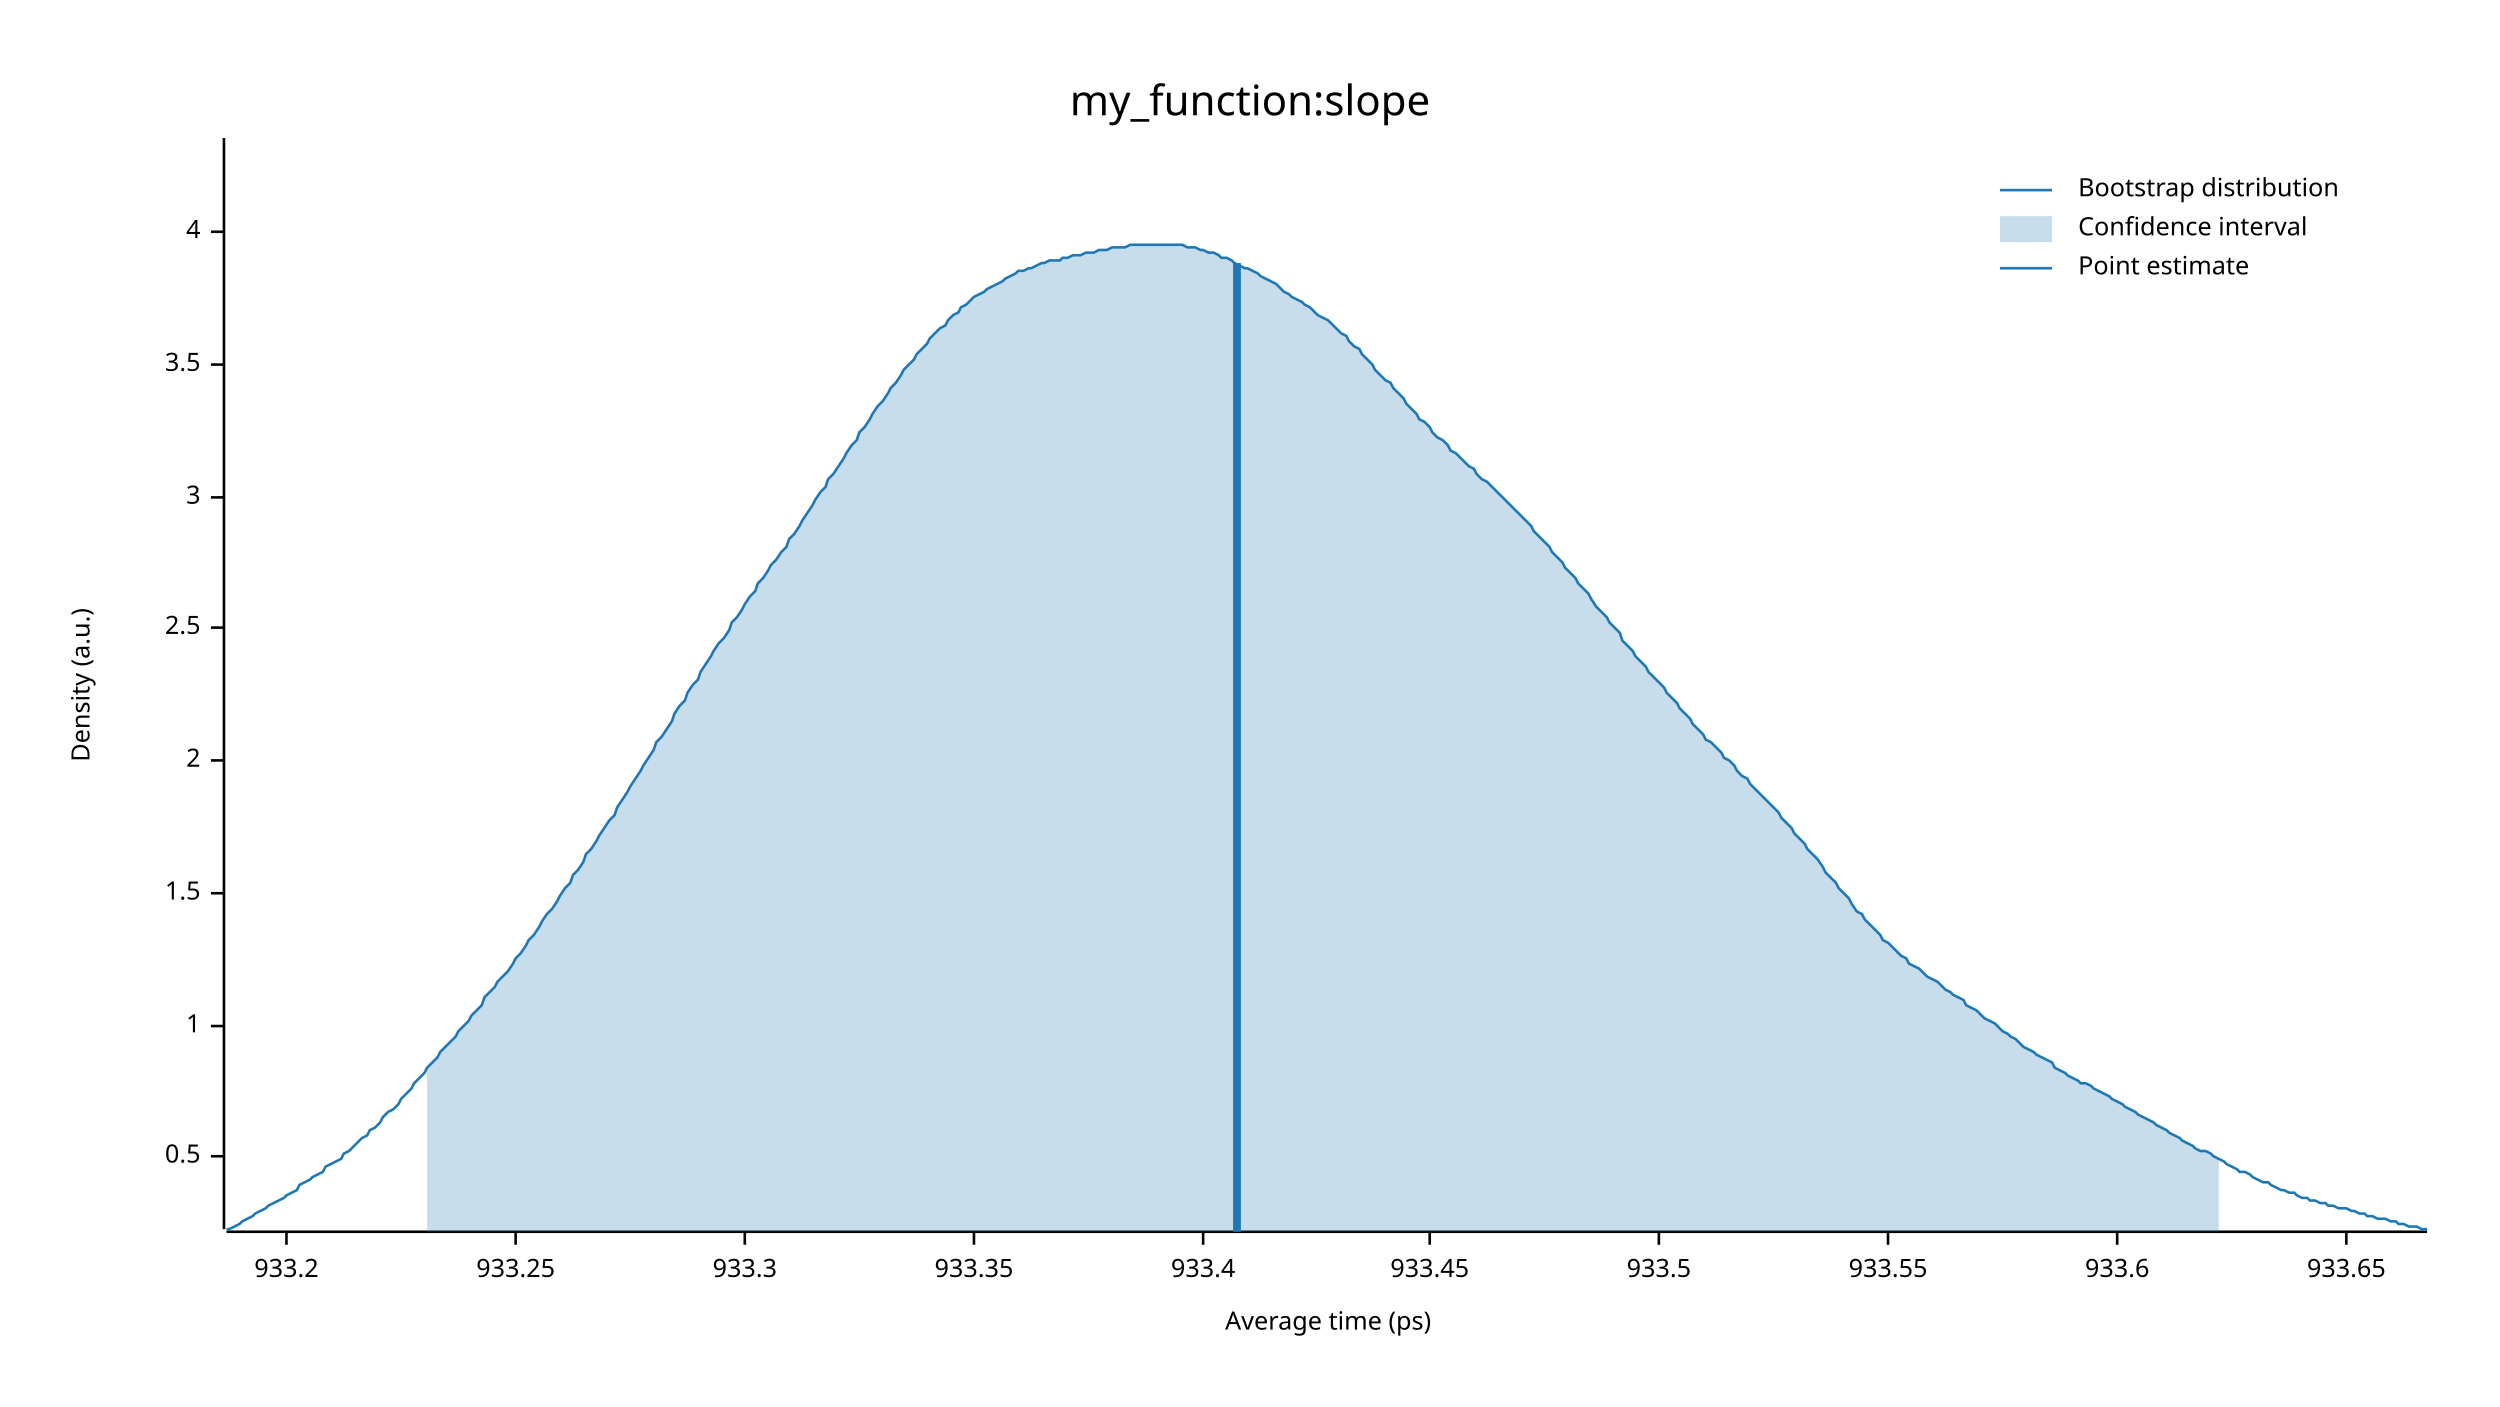
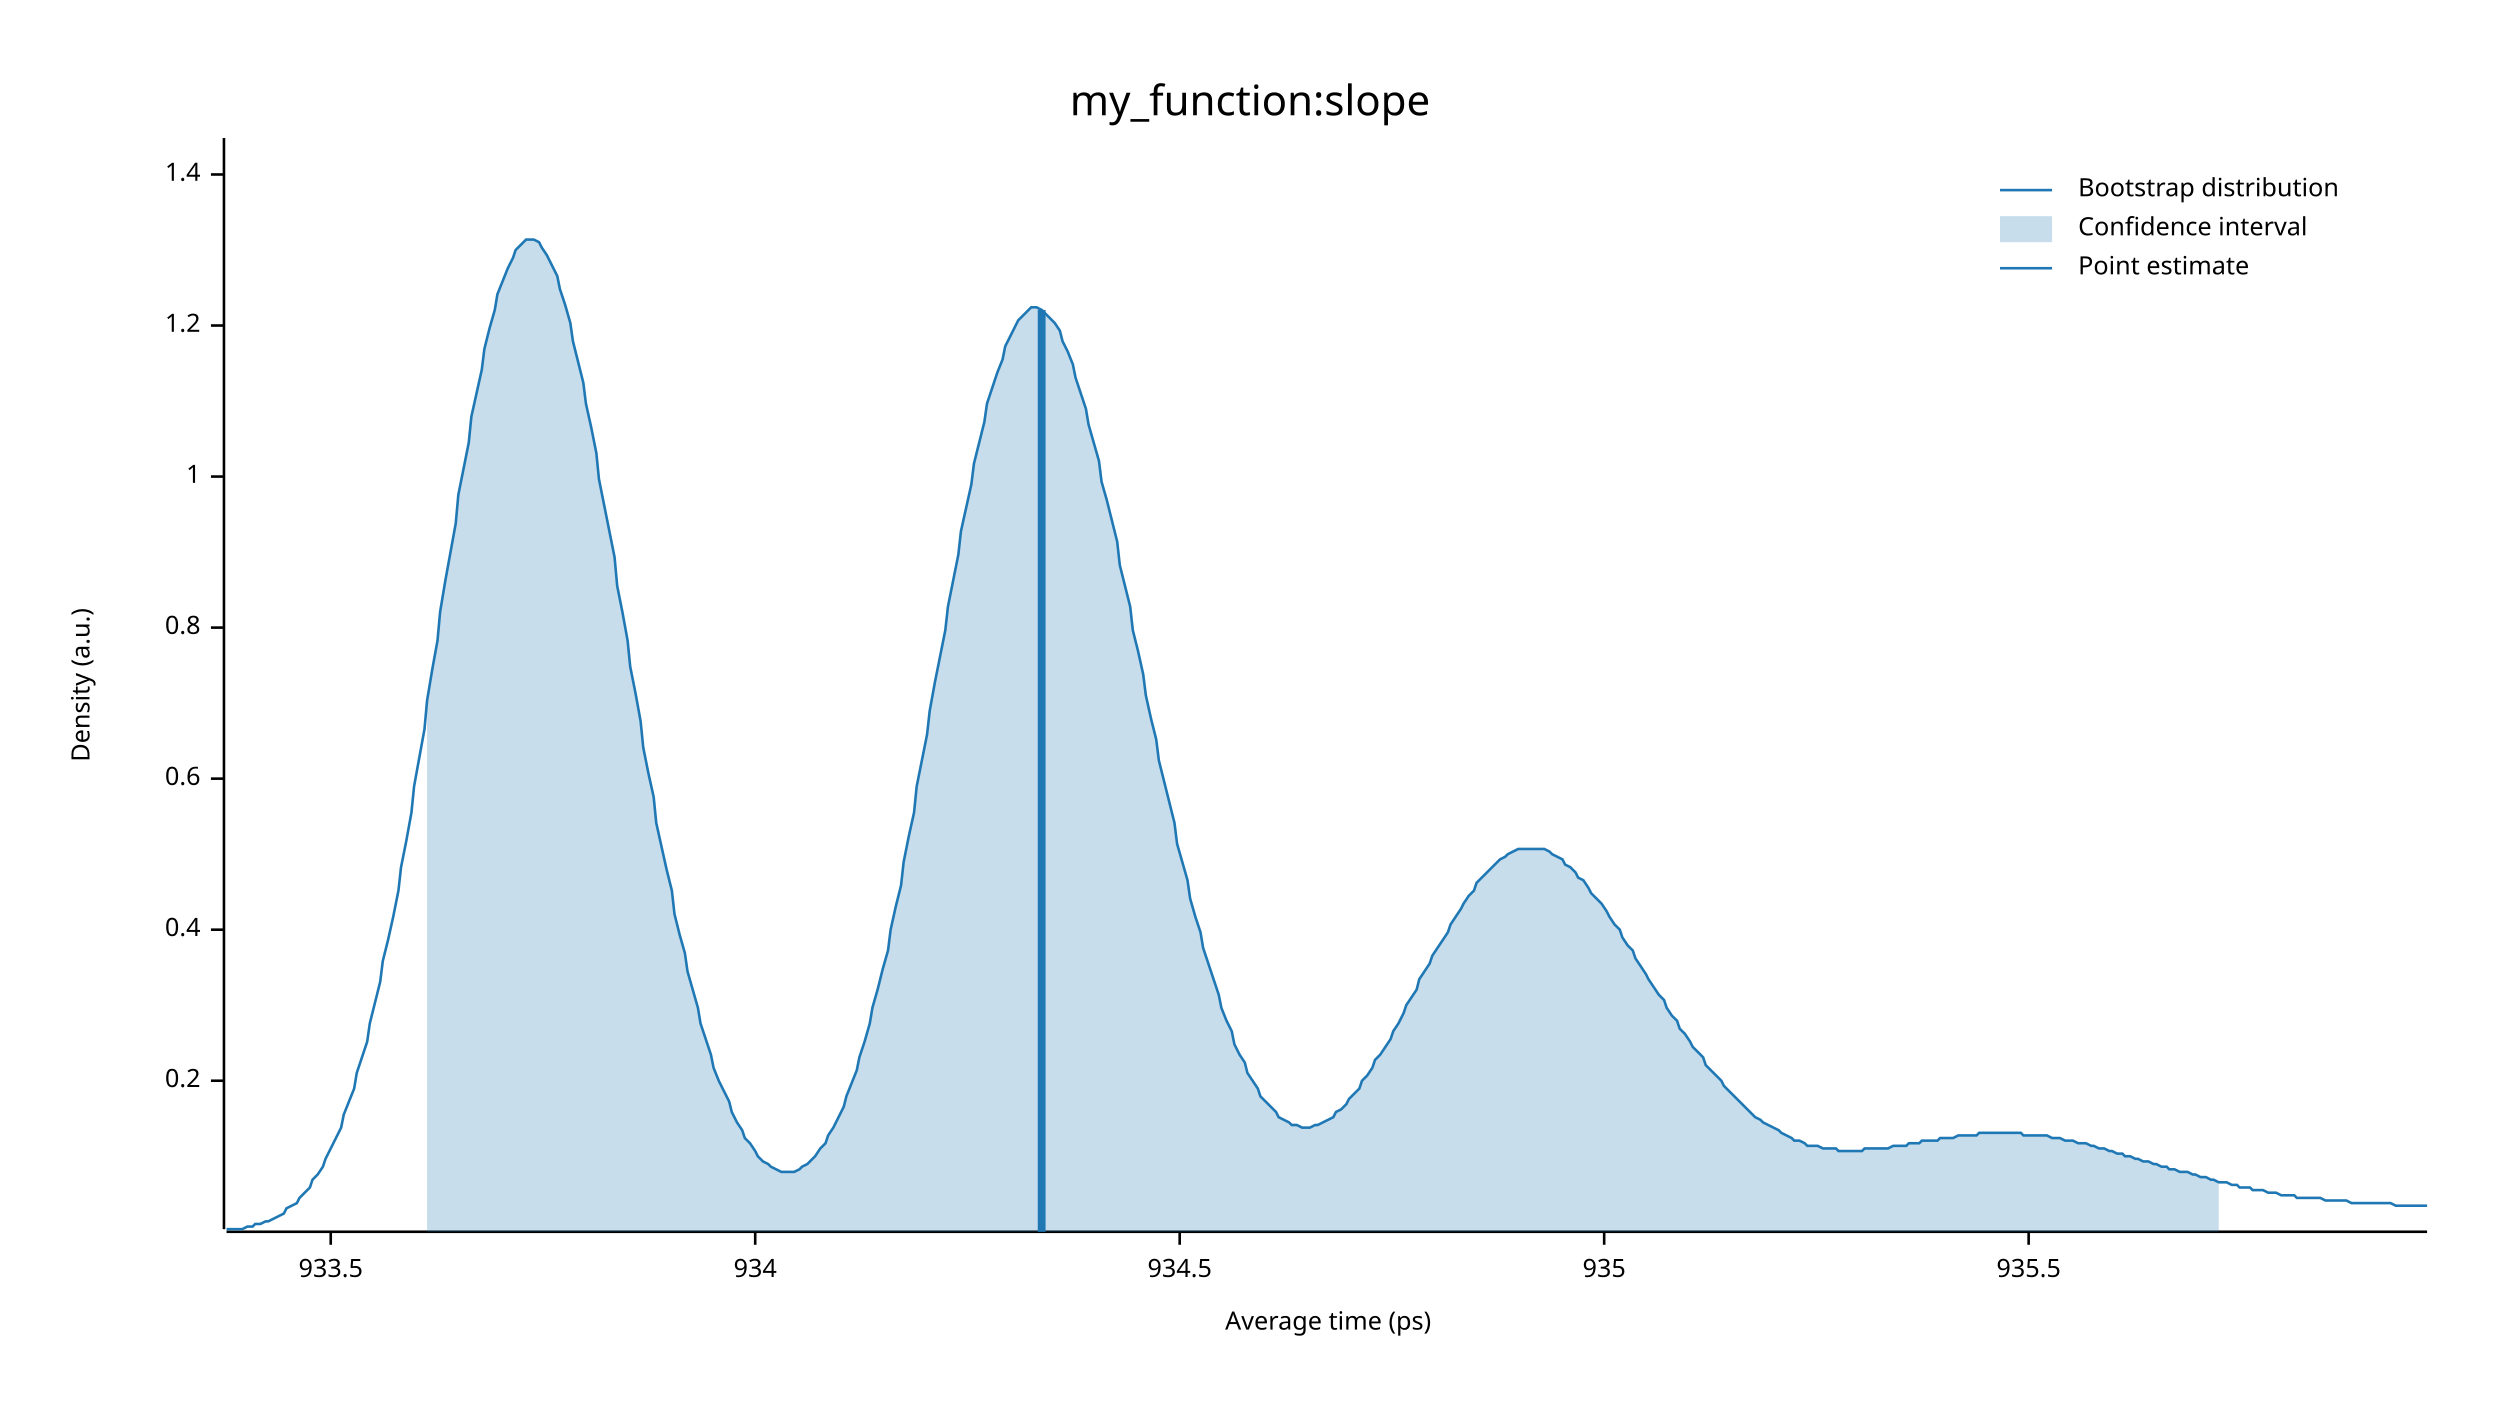
<svg xmlns="http://www.w3.org/2000/svg" width="960" height="540" viewBox="0 0 960 540">
  <text x="480" y="32" dy="0.76em" text-anchor="middle" font-family="sans-serif" font-size="16.129" opacity="1" fill="#000000">
my_function:slope
</text>
  <text x="27" y="263" dy="0.76em" text-anchor="middle" font-family="sans-serif" font-size="9.677" opacity="1" fill="#000000" transform="rotate(270, 27, 263)">
Density (a.u.)
</text>
  <text x="510" y="513" dy="-0.5ex" text-anchor="middle" font-family="sans-serif" font-size="9.677" opacity="1" fill="#000000">
Average time (ps)
</text>
  <polyline fill="none" opacity="1" stroke="#000000" stroke-width="1" points="86,53 86,472 " />
-   <text x="77" y="444" dy="0.5ex" text-anchor="end" font-family="sans-serif" font-size="9.677" opacity="1" fill="#000000">
- 0.5
+   <text x="77" y="415" dy="0.5ex" text-anchor="end" font-family="sans-serif" font-size="9.677" opacity="1" fill="#000000">
+ 0.2
</text>
-   <polyline fill="none" opacity="1" stroke="#000000" stroke-width="1" points="81,444 86,444 " />
-   <text x="77" y="394" dy="0.5ex" text-anchor="end" font-family="sans-serif" font-size="9.677" opacity="1" fill="#000000">
+   <polyline fill="none" opacity="1" stroke="#000000" stroke-width="1" points="81,415 86,415 " />
+   <text x="77" y="357" dy="0.5ex" text-anchor="end" font-family="sans-serif" font-size="9.677" opacity="1" fill="#000000">
+ 0.4
+ </text>
+   <polyline fill="none" opacity="1" stroke="#000000" stroke-width="1" points="81,357 86,357 " />
+   <text x="77" y="299" dy="0.5ex" text-anchor="end" font-family="sans-serif" font-size="9.677" opacity="1" fill="#000000">
+ 0.6
+ </text>
+   <polyline fill="none" opacity="1" stroke="#000000" stroke-width="1" points="81,299 86,299 " />
+   <text x="77" y="241" dy="0.5ex" text-anchor="end" font-family="sans-serif" font-size="9.677" opacity="1" fill="#000000">
+ 0.8
+ </text>
+   <polyline fill="none" opacity="1" stroke="#000000" stroke-width="1" points="81,241 86,241 " />
+   <text x="77" y="183" dy="0.5ex" text-anchor="end" font-family="sans-serif" font-size="9.677" opacity="1" fill="#000000">
1
</text>
-   <polyline fill="none" opacity="1" stroke="#000000" stroke-width="1" points="81,394 86,394 " />
-   <text x="77" y="343" dy="0.5ex" text-anchor="end" font-family="sans-serif" font-size="9.677" opacity="1" fill="#000000">
- 1.5
+   <polyline fill="none" opacity="1" stroke="#000000" stroke-width="1" points="81,183 86,183 " />
+   <text x="77" y="125" dy="0.5ex" text-anchor="end" font-family="sans-serif" font-size="9.677" opacity="1" fill="#000000">
+ 1.2
</text>
-   <polyline fill="none" opacity="1" stroke="#000000" stroke-width="1" points="81,343 86,343 " />
-   <text x="77" y="292" dy="0.5ex" text-anchor="end" font-family="sans-serif" font-size="9.677" opacity="1" fill="#000000">
- 2
+   <polyline fill="none" opacity="1" stroke="#000000" stroke-width="1" points="81,125 86,125 " />
+   <text x="77" y="67" dy="0.5ex" text-anchor="end" font-family="sans-serif" font-size="9.677" opacity="1" fill="#000000">
+ 1.4
</text>
-   <polyline fill="none" opacity="1" stroke="#000000" stroke-width="1" points="81,292 86,292 " />
-   <text x="77" y="241" dy="0.5ex" text-anchor="end" font-family="sans-serif" font-size="9.677" opacity="1" fill="#000000">
- 2.5
- </text>
-   <polyline fill="none" opacity="1" stroke="#000000" stroke-width="1" points="81,241 86,241 " />
-   <text x="77" y="191" dy="0.5ex" text-anchor="end" font-family="sans-serif" font-size="9.677" opacity="1" fill="#000000">
- 3
- </text>
-   <polyline fill="none" opacity="1" stroke="#000000" stroke-width="1" points="81,191 86,191 " />
-   <text x="77" y="140" dy="0.5ex" text-anchor="end" font-family="sans-serif" font-size="9.677" opacity="1" fill="#000000">
- 3.5
- </text>
-   <polyline fill="none" opacity="1" stroke="#000000" stroke-width="1" points="81,140 86,140 " />
-   <text x="77" y="89" dy="0.5ex" text-anchor="end" font-family="sans-serif" font-size="9.677" opacity="1" fill="#000000">
- 4
- </text>
-   <polyline fill="none" opacity="1" stroke="#000000" stroke-width="1" points="81,89 86,89 " />
+   <polyline fill="none" opacity="1" stroke="#000000" stroke-width="1" points="81,67 86,67 " />
  <polyline fill="none" opacity="1" stroke="#000000" stroke-width="1" points="87,473 932,473 " />
-   <text x="110" y="483" dy="0.76em" text-anchor="middle" font-family="sans-serif" font-size="9.677" opacity="1" fill="#000000">
- 933.2
- </text>
-   <polyline fill="none" opacity="1" stroke="#000000" stroke-width="1" points="110,473 110,478 " />
-   <text x="198" y="483" dy="0.76em" text-anchor="middle" font-family="sans-serif" font-size="9.677" opacity="1" fill="#000000">
- 933.25
- </text>
-   <polyline fill="none" opacity="1" stroke="#000000" stroke-width="1" points="198,473 198,478 " />
-   <text x="286" y="483" dy="0.76em" text-anchor="middle" font-family="sans-serif" font-size="9.677" opacity="1" fill="#000000">
- 933.3
- </text>
-   <polyline fill="none" opacity="1" stroke="#000000" stroke-width="1" points="286,473 286,478 " />
-   <text x="374" y="483" dy="0.76em" text-anchor="middle" font-family="sans-serif" font-size="9.677" opacity="1" fill="#000000">
- 933.35
- </text>
-   <polyline fill="none" opacity="1" stroke="#000000" stroke-width="1" points="374,473 374,478 " />
-   <text x="462" y="483" dy="0.76em" text-anchor="middle" font-family="sans-serif" font-size="9.677" opacity="1" fill="#000000">
- 933.4
- </text>
-   <polyline fill="none" opacity="1" stroke="#000000" stroke-width="1" points="462,473 462,478 " />
-   <text x="549" y="483" dy="0.76em" text-anchor="middle" font-family="sans-serif" font-size="9.677" opacity="1" fill="#000000">
- 933.45
- </text>
-   <polyline fill="none" opacity="1" stroke="#000000" stroke-width="1" points="549,473 549,478 " />
-   <text x="637" y="483" dy="0.76em" text-anchor="middle" font-family="sans-serif" font-size="9.677" opacity="1" fill="#000000">
+   <text x="127" y="483" dy="0.76em" text-anchor="middle" font-family="sans-serif" font-size="9.677" opacity="1" fill="#000000">
933.5
</text>
-   <polyline fill="none" opacity="1" stroke="#000000" stroke-width="1" points="637,473 637,478 " />
-   <text x="725" y="483" dy="0.76em" text-anchor="middle" font-family="sans-serif" font-size="9.677" opacity="1" fill="#000000">
- 933.55
+   <polyline fill="none" opacity="1" stroke="#000000" stroke-width="1" points="127,473 127,478 " />
+   <text x="290" y="483" dy="0.76em" text-anchor="middle" font-family="sans-serif" font-size="9.677" opacity="1" fill="#000000">
+ 934
</text>
-   <polyline fill="none" opacity="1" stroke="#000000" stroke-width="1" points="725,473 725,478 " />
-   <text x="813" y="483" dy="0.76em" text-anchor="middle" font-family="sans-serif" font-size="9.677" opacity="1" fill="#000000">
- 933.6
+   <polyline fill="none" opacity="1" stroke="#000000" stroke-width="1" points="290,473 290,478 " />
+   <text x="453" y="483" dy="0.76em" text-anchor="middle" font-family="sans-serif" font-size="9.677" opacity="1" fill="#000000">
+ 934.5
</text>
-   <polyline fill="none" opacity="1" stroke="#000000" stroke-width="1" points="813,473 813,478 " />
-   <text x="901" y="483" dy="0.76em" text-anchor="middle" font-family="sans-serif" font-size="9.677" opacity="1" fill="#000000">
- 933.65
+   <polyline fill="none" opacity="1" stroke="#000000" stroke-width="1" points="453,473 453,478 " />
+   <text x="616" y="483" dy="0.76em" text-anchor="middle" font-family="sans-serif" font-size="9.677" opacity="1" fill="#000000">
+ 935
</text>
-   <polyline fill="none" opacity="1" stroke="#000000" stroke-width="1" points="901,473 901,478 " />
-   <polyline fill="none" opacity="1" stroke="#1F78B4" stroke-width="1" points="87,472 88,472 90,471 92,470 93,469 95,468 97,467 98,466 100,465 102,464 103,463 105,462 107,461 109,460 110,459 112,458 114,457 115,455 117,454 119,453 120,452 122,451 124,450 125,448 127,447 129,446 131,445 132,443 134,442 136,440 137,439 139,437 141,436 142,434 144,433 146,431 147,429 149,427 151,426 153,424 154,422 156,420 158,418 159,416 161,414 163,412 164,410 166,408 168,406 169,404 171,402 173,400 175,398 176,396 178,394 180,392 181,390 183,388 185,386 186,383 188,381 190,379 191,377 193,375 195,373 197,370 198,368 200,366 202,363 203,361 205,359 207,356 208,354 210,351 212,349 214,346 215,344 217,341 219,339 220,336 222,334 224,331 225,328 227,326 229,323 230,321 232,318 234,315 236,313 237,310 239,307 241,304 242,302 244,299 246,296 247,294 249,291 251,288 252,285 254,283 256,280 258,277 259,274 261,271 263,269 264,266 266,263 268,261 269,258 271,255 273,252 274,250 276,247 278,245 280,242 281,239 283,237 285,234 286,232 288,229 290,227 291,224 293,222 295,219 296,217 298,215 300,212 302,210 303,207 305,205 307,202 308,200 310,197 312,194 313,192 315,189 317,187 318,184 320,182 322,179 324,176 325,174 327,171 329,169 330,166 332,164 334,161 335,159 337,156 339,154 341,151 342,149 344,147 346,144 347,142 349,140 351,138 352,136 354,134 356,132 357,130 359,128 361,126 363,125 364,123 366,121 368,120 369,118 371,117 373,115 374,114 376,113 378,112 379,111 381,110 383,109 385,108 386,107 388,106 390,105 391,104 393,104 395,103 396,103 398,102 400,101 401,101 403,100 405,100 407,100 408,99 410,99 412,98 413,98 415,98 417,97 418,97 420,97 422,96 423,96 425,96 427,95 429,95 430,95 432,95 434,94 435,94 437,94 439,94 440,94 442,94 444,94 445,94 447,94 449,94 451,94 452,94 454,94 456,95 457,95 459,95 461,96 462,96 464,97 466,97 468,98 469,99 471,99 473,100 474,101 476,102 478,103 479,103 481,104 483,105 484,106 486,107 488,108 490,109 491,110 493,112 495,113 496,114 498,115 500,116 501,117 503,118 505,120 506,121 508,122 510,123 512,125 513,126 515,128 517,129 518,131 520,133 522,134 523,136 525,138 527,140 528,142 530,144 532,146 534,147 535,149 537,151 539,153 540,155 542,157 544,159 545,161 547,162 549,164 550,166 552,168 554,169 556,171 557,173 559,174 561,176 562,177 564,179 566,180 567,182 569,184 571,185 573,187 574,188 576,190 578,192 579,193 581,195 583,197 584,198 586,200 588,202 589,204 591,206 593,208 595,210 596,212 598,214 600,216 601,218 603,220 605,222 606,224 608,226 610,228 611,230 613,233 615,235 617,237 618,239 620,241 622,243 623,246 625,248 627,250 628,252 630,254 632,256 633,258 635,260 637,262 639,264 640,266 642,268 644,270 645,272 647,274 649,276 650,278 652,280 654,282 655,284 657,285 659,287 661,289 662,291 664,292 666,294 667,296 669,298 671,299 672,301 674,303 676,305 677,306 679,308 681,310 683,312 684,314 686,316 688,318 689,320 691,322 693,324 694,326 696,328 698,330 700,333 701,335 703,337 705,339 706,341 708,343 710,345 711,347 713,350 715,351 716,353 718,355 720,357 722,359 723,361 725,362 727,364 728,365 730,367 732,368 733,370 735,371 737,372 738,373 740,375 742,376 744,377 745,378 747,380 749,381 750,382 752,383 754,384 755,386 757,387 759,388 760,389 762,391 764,392 766,393 767,394 769,396 771,397 772,398 774,399 776,401 777,402 779,403 781,404 782,405 784,406 786,407 788,408 789,410 791,411 793,412 794,413 796,414 798,415 799,416 801,416 803,417 804,418 806,419 808,420 810,421 811,422 813,423 815,424 816,425 818,426 820,427 821,428 823,429 825,430 827,431 828,432 830,433 832,434 833,435 835,436 837,437 838,438 840,439 842,440 843,441 845,442 847,442 849,443 850,444 852,445 854,446 855,447 857,448 859,449 860,450 862,450 864,451 865,452 867,453 869,454 871,454 872,455 874,456 876,457 877,457 879,458 881,458 882,459 884,460 886,460 887,461 889,461 891,462 893,462 894,463 896,463 898,464 899,464 901,464 903,465 904,465 906,466 908,466 909,467 911,467 913,468 915,468 916,468 918,469 920,469 921,470 923,470 925,471 926,471 928,471 930,472 932,472 " />
-   <polygon opacity="0.25" fill="#1F78B4" points="164,410 166,408 168,406 169,404 171,402 173,400 175,398 176,396 178,394 180,392 181,390 183,388 185,386 186,383 188,381 190,379 191,377 193,375 195,373 197,370 198,368 200,366 202,363 203,361 205,359 207,356 208,354 210,351 212,349 214,346 215,344 217,341 219,339 220,336 222,334 224,331 225,328 227,326 229,323 230,321 232,318 234,315 236,313 237,310 239,307 241,304 242,302 244,299 246,296 247,294 249,291 251,288 252,285 254,283 256,280 258,277 259,274 261,271 263,269 264,266 266,263 268,261 269,258 271,255 273,252 274,250 276,247 278,245 280,242 281,239 283,237 285,234 286,232 288,229 290,227 291,224 293,222 295,219 296,217 298,215 300,212 302,210 303,207 305,205 307,202 308,200 310,197 312,194 313,192 315,189 317,187 318,184 320,182 322,179 324,176 325,174 327,171 329,169 330,166 332,164 334,161 335,159 337,156 339,154 341,151 342,149 344,147 346,144 347,142 349,140 351,138 352,136 354,134 356,132 357,130 359,128 361,126 363,125 364,123 366,121 368,120 369,118 371,117 373,115 374,114 376,113 378,112 379,111 381,110 383,109 385,108 386,107 388,106 390,105 391,104 393,104 395,103 396,103 398,102 400,101 401,101 403,100 405,100 407,100 408,99 410,99 412,98 413,98 415,98 417,97 418,97 420,97 422,96 423,96 425,96 427,95 429,95 430,95 432,95 434,94 435,94 437,94 439,94 440,94 442,94 444,94 445,94 447,94 449,94 451,94 452,94 454,94 456,95 457,95 459,95 461,96 462,96 464,97 466,97 468,98 469,99 471,99 473,100 474,101 476,102 478,103 479,103 481,104 483,105 484,106 486,107 488,108 490,109 491,110 493,112 495,113 496,114 498,115 500,116 501,117 503,118 505,120 506,121 508,122 510,123 512,125 513,126 515,128 517,129 518,131 520,133 522,134 523,136 525,138 527,140 528,142 530,144 532,146 534,147 535,149 537,151 539,153 540,155 542,157 544,159 545,161 547,162 549,164 550,166 552,168 554,169 556,171 557,173 559,174 561,176 562,177 564,179 566,180 567,182 569,184 571,185 573,187 574,188 576,190 578,192 579,193 581,195 583,197 584,198 586,200 588,202 589,204 591,206 593,208 595,210 596,212 598,214 600,216 601,218 603,220 605,222 606,224 608,226 610,228 611,230 613,233 615,235 617,237 618,239 620,241 622,243 623,246 625,248 627,250 628,252 630,254 632,256 633,258 635,260 637,262 639,264 640,266 642,268 644,270 645,272 647,274 649,276 650,278 652,280 654,282 655,284 657,285 659,287 661,289 662,291 664,292 666,294 667,296 669,298 671,299 672,301 674,303 676,305 677,306 679,308 681,310 683,312 684,314 686,316 688,318 689,320 691,322 693,324 694,326 696,328 698,330 700,333 701,335 703,337 705,339 706,341 708,343 710,345 711,347 713,350 715,351 716,353 718,355 720,357 722,359 723,361 725,362 727,364 728,365 730,367 732,368 733,370 735,371 737,372 738,373 740,375 742,376 744,377 745,378 747,380 749,381 750,382 752,383 754,384 755,386 757,387 759,388 760,389 762,391 764,392 766,393 767,394 769,396 771,397 772,398 774,399 776,401 777,402 779,403 781,404 782,405 784,406 786,407 788,408 789,410 791,411 793,412 794,413 796,414 798,415 799,416 801,416 803,417 804,418 806,419 808,420 810,421 811,422 813,423 815,424 816,425 818,426 820,427 821,428 823,429 825,430 827,431 828,432 830,433 832,434 833,435 835,436 837,437 838,438 840,439 842,440 843,441 845,442 847,442 849,443 850,444 852,445 852,473 164,473 " />
-   <polyline fill="none" opacity="1" stroke="#1F78B4" stroke-width="3" points="475,473 475,101 " />
+   <polyline fill="none" opacity="1" stroke="#000000" stroke-width="1" points="616,473 616,478 " />
+   <text x="779" y="483" dy="0.76em" text-anchor="middle" font-family="sans-serif" font-size="9.677" opacity="1" fill="#000000">
+ 935.5
+ </text>
+   <polyline fill="none" opacity="1" stroke="#000000" stroke-width="1" points="779,473 779,478 " />
+   <polyline fill="none" opacity="1" stroke="#1F78B4" stroke-width="1" points="87,472 88,472 90,472 92,472 93,472 95,471 97,471 98,470 100,470 102,469 103,469 105,468 107,467 109,466 110,464 112,463 114,462 115,460 117,458 119,456 120,453 122,451 124,448 125,445 127,441 129,437 131,433 132,428 134,423 136,418 137,412 139,406 141,400 142,393 144,385 146,377 147,369 149,361 151,352 153,342 154,333 156,323 158,312 159,302 161,291 163,280 164,269 166,257 168,246 169,235 171,223 173,212 175,201 176,190 178,180 180,170 181,160 183,151 185,142 186,134 188,126 190,119 191,113 193,108 195,103 197,99 198,96 200,94 202,92 203,92 205,92 207,93 208,95 210,98 212,102 214,106 215,111 217,117 219,124 220,131 222,139 224,147 225,155 227,164 229,174 230,184 232,194 234,204 236,214 237,225 239,235 241,246 242,256 244,266 246,277 247,287 249,297 251,306 252,316 254,325 256,334 258,342 259,351 261,359 263,366 264,373 266,380 268,387 269,393 271,399 273,405 274,410 276,415 278,419 280,423 281,427 283,431 285,434 286,437 288,439 290,442 291,444 293,446 295,447 296,448 298,449 300,450 302,450 303,450 305,450 307,449 308,448 310,447 312,445 313,444 315,441 317,439 318,436 320,433 322,429 324,425 325,421 327,416 329,411 330,406 332,400 334,393 335,387 337,380 339,372 341,365 342,357 344,348 346,340 347,331 349,321 351,312 352,302 354,292 356,282 357,273 359,262 361,252 363,242 364,233 366,223 368,213 369,204 371,195 373,186 374,178 376,170 378,162 379,155 381,149 383,143 385,138 386,133 388,129 390,125 391,123 393,121 395,119 396,118 398,118 400,119 401,120 403,122 405,124 407,127 408,131 410,135 412,140 413,145 415,151 417,157 418,163 420,170 422,177 423,185 425,192 427,200 429,208 430,217 432,225 434,233 435,242 437,250 439,259 440,267 442,276 444,284 445,292 447,300 449,308 451,316 452,324 454,331 456,338 457,345 459,352 461,358 462,364 464,370 466,376 468,382 469,387 471,392 473,396 474,401 476,405 478,408 479,412 481,415 483,418 484,421 486,423 488,425 490,427 491,429 493,430 495,431 496,432 498,432 500,433 501,433 503,433 505,432 506,432 508,431 510,430 512,429 513,427 515,426 517,424 518,422 520,420 522,418 523,415 525,413 527,410 528,407 530,405 532,402 534,399 535,396 537,393 539,389 540,386 542,383 544,380 545,376 547,373 549,370 550,367 552,364 554,361 556,358 557,355 559,352 561,349 562,347 564,344 566,342 567,339 569,337 571,335 573,333 574,332 576,330 578,329 579,328 581,327 583,326 584,326 586,326 588,326 589,326 591,326 593,326 595,327 596,328 598,329 600,330 601,332 603,333 605,335 606,337 608,338 610,341 611,343 613,345 615,347 617,350 618,352 620,355 622,357 623,360 625,363 627,365 628,368 630,371 632,374 633,376 635,379 637,382 639,384 640,387 642,390 644,392 645,395 647,397 649,400 650,402 652,404 654,406 655,409 657,411 659,413 661,415 662,417 664,419 666,421 667,422 669,424 671,426 672,427 674,429 676,430 677,431 679,432 681,433 683,434 684,435 686,436 688,437 689,438 691,438 693,439 694,440 696,440 698,440 700,441 701,441 703,441 705,441 706,442 708,442 710,442 711,442 713,442 715,442 716,441 718,441 720,441 722,441 723,441 725,441 727,440 728,440 730,440 732,440 733,439 735,439 737,439 738,438 740,438 742,438 744,438 745,437 747,437 749,437 750,437 752,436 754,436 755,436 757,436 759,436 760,435 762,435 764,435 766,435 767,435 769,435 771,435 772,435 774,435 776,435 777,436 779,436 781,436 782,436 784,436 786,436 788,437 789,437 791,437 793,438 794,438 796,438 798,439 799,439 801,439 803,440 804,440 806,441 808,441 810,442 811,442 813,443 815,443 816,444 818,444 820,445 821,445 823,446 825,446 827,447 828,447 830,448 832,448 833,449 835,449 837,450 838,450 840,450 842,451 843,451 845,452 847,452 849,453 850,453 852,454 854,454 855,454 857,455 859,455 860,456 862,456 864,456 865,457 867,457 869,457 871,458 872,458 874,458 876,459 877,459 879,459 881,459 882,460 884,460 886,460 887,460 889,460 891,460 893,461 894,461 896,461 898,461 899,461 901,461 903,462 904,462 906,462 908,462 909,462 911,462 913,462 915,462 916,462 918,462 920,463 921,463 923,463 925,463 926,463 928,463 930,463 932,463 " />
+   <polygon opacity="0.25" fill="#1F78B4" points="164,269 166,257 168,246 169,235 171,223 173,212 175,201 176,190 178,180 180,170 181,160 183,151 185,142 186,134 188,126 190,119 191,113 193,108 195,103 197,99 198,96 200,94 202,92 203,92 205,92 207,93 208,95 210,98 212,102 214,106 215,111 217,117 219,124 220,131 222,139 224,147 225,155 227,164 229,174 230,184 232,194 234,204 236,214 237,225 239,235 241,246 242,256 244,266 246,277 247,287 249,297 251,306 252,316 254,325 256,334 258,342 259,351 261,359 263,366 264,373 266,380 268,387 269,393 271,399 273,405 274,410 276,415 278,419 280,423 281,427 283,431 285,434 286,437 288,439 290,442 291,444 293,446 295,447 296,448 298,449 300,450 302,450 303,450 305,450 307,449 308,448 310,447 312,445 313,444 315,441 317,439 318,436 320,433 322,429 324,425 325,421 327,416 329,411 330,406 332,400 334,393 335,387 337,380 339,372 341,365 342,357 344,348 346,340 347,331 349,321 351,312 352,302 354,292 356,282 357,273 359,262 361,252 363,242 364,233 366,223 368,213 369,204 371,195 373,186 374,178 376,170 378,162 379,155 381,149 383,143 385,138 386,133 388,129 390,125 391,123 393,121 395,119 396,118 398,118 400,119 401,120 403,122 405,124 407,127 408,131 410,135 412,140 413,145 415,151 417,157 418,163 420,170 422,177 423,185 425,192 427,200 429,208 430,217 432,225 434,233 435,242 437,250 439,259 440,267 442,276 444,284 445,292 447,300 449,308 451,316 452,324 454,331 456,338 457,345 459,352 461,358 462,364 464,370 466,376 468,382 469,387 471,392 473,396 474,401 476,405 478,408 479,412 481,415 483,418 484,421 486,423 488,425 490,427 491,429 493,430 495,431 496,432 498,432 500,433 501,433 503,433 505,432 506,432 508,431 510,430 512,429 513,427 515,426 517,424 518,422 520,420 522,418 523,415 525,413 527,410 528,407 530,405 532,402 534,399 535,396 537,393 539,389 540,386 542,383 544,380 545,376 547,373 549,370 550,367 552,364 554,361 556,358 557,355 559,352 561,349 562,347 564,344 566,342 567,339 569,337 571,335 573,333 574,332 576,330 578,329 579,328 581,327 583,326 584,326 586,326 588,326 589,326 591,326 593,326 595,327 596,328 598,329 600,330 601,332 603,333 605,335 606,337 608,338 610,341 611,343 613,345 615,347 617,350 618,352 620,355 622,357 623,360 625,363 627,365 628,368 630,371 632,374 633,376 635,379 637,382 639,384 640,387 642,390 644,392 645,395 647,397 649,400 650,402 652,404 654,406 655,409 657,411 659,413 661,415 662,417 664,419 666,421 667,422 669,424 671,426 672,427 674,429 676,430 677,431 679,432 681,433 683,434 684,435 686,436 688,437 689,438 691,438 693,439 694,440 696,440 698,440 700,441 701,441 703,441 705,441 706,442 708,442 710,442 711,442 713,442 715,442 716,441 718,441 720,441 722,441 723,441 725,441 727,440 728,440 730,440 732,440 733,439 735,439 737,439 738,438 740,438 742,438 744,438 745,437 747,437 749,437 750,437 752,436 754,436 755,436 757,436 759,436 760,435 762,435 764,435 766,435 767,435 769,435 771,435 772,435 774,435 776,435 777,436 779,436 781,436 782,436 784,436 786,436 788,437 789,437 791,437 793,438 794,438 796,438 798,439 799,439 801,439 803,440 804,440 806,441 808,441 810,442 811,442 813,443 815,443 816,444 818,444 820,445 821,445 823,446 825,446 827,447 828,447 830,448 832,448 833,449 835,449 837,450 838,450 840,450 842,451 843,451 845,452 847,452 849,453 850,453 852,454 852,473 164,473 " />
+   <polyline fill="none" opacity="1" stroke="#1F78B4" stroke-width="3" points="400,473 400,119 " />
  <text x="798" y="68" dy="0.76em" text-anchor="start" font-family="sans-serif" font-size="9.677" opacity="1" fill="#000000">
Bootstrap distribution
</text>
  <text x="798" y="83" dy="0.76em" text-anchor="start" font-family="sans-serif" font-size="9.677" opacity="1" fill="#000000">
Confidence interval
</text>
  <text x="798" y="98" dy="0.76em" text-anchor="start" font-family="sans-serif" font-size="9.677" opacity="1" fill="#000000">
Point estimate
</text>
  <polyline fill="none" opacity="1" stroke="#1F78B4" stroke-width="1" points="768,73 788,73 " />
  <rect x="768" y="83" width="20" height="10" opacity="0.25" fill="#1F78B4" stroke="none" />
  <polyline fill="none" opacity="1" stroke="#1F78B4" stroke-width="1" points="768,103 788,103 " />
</svg>
